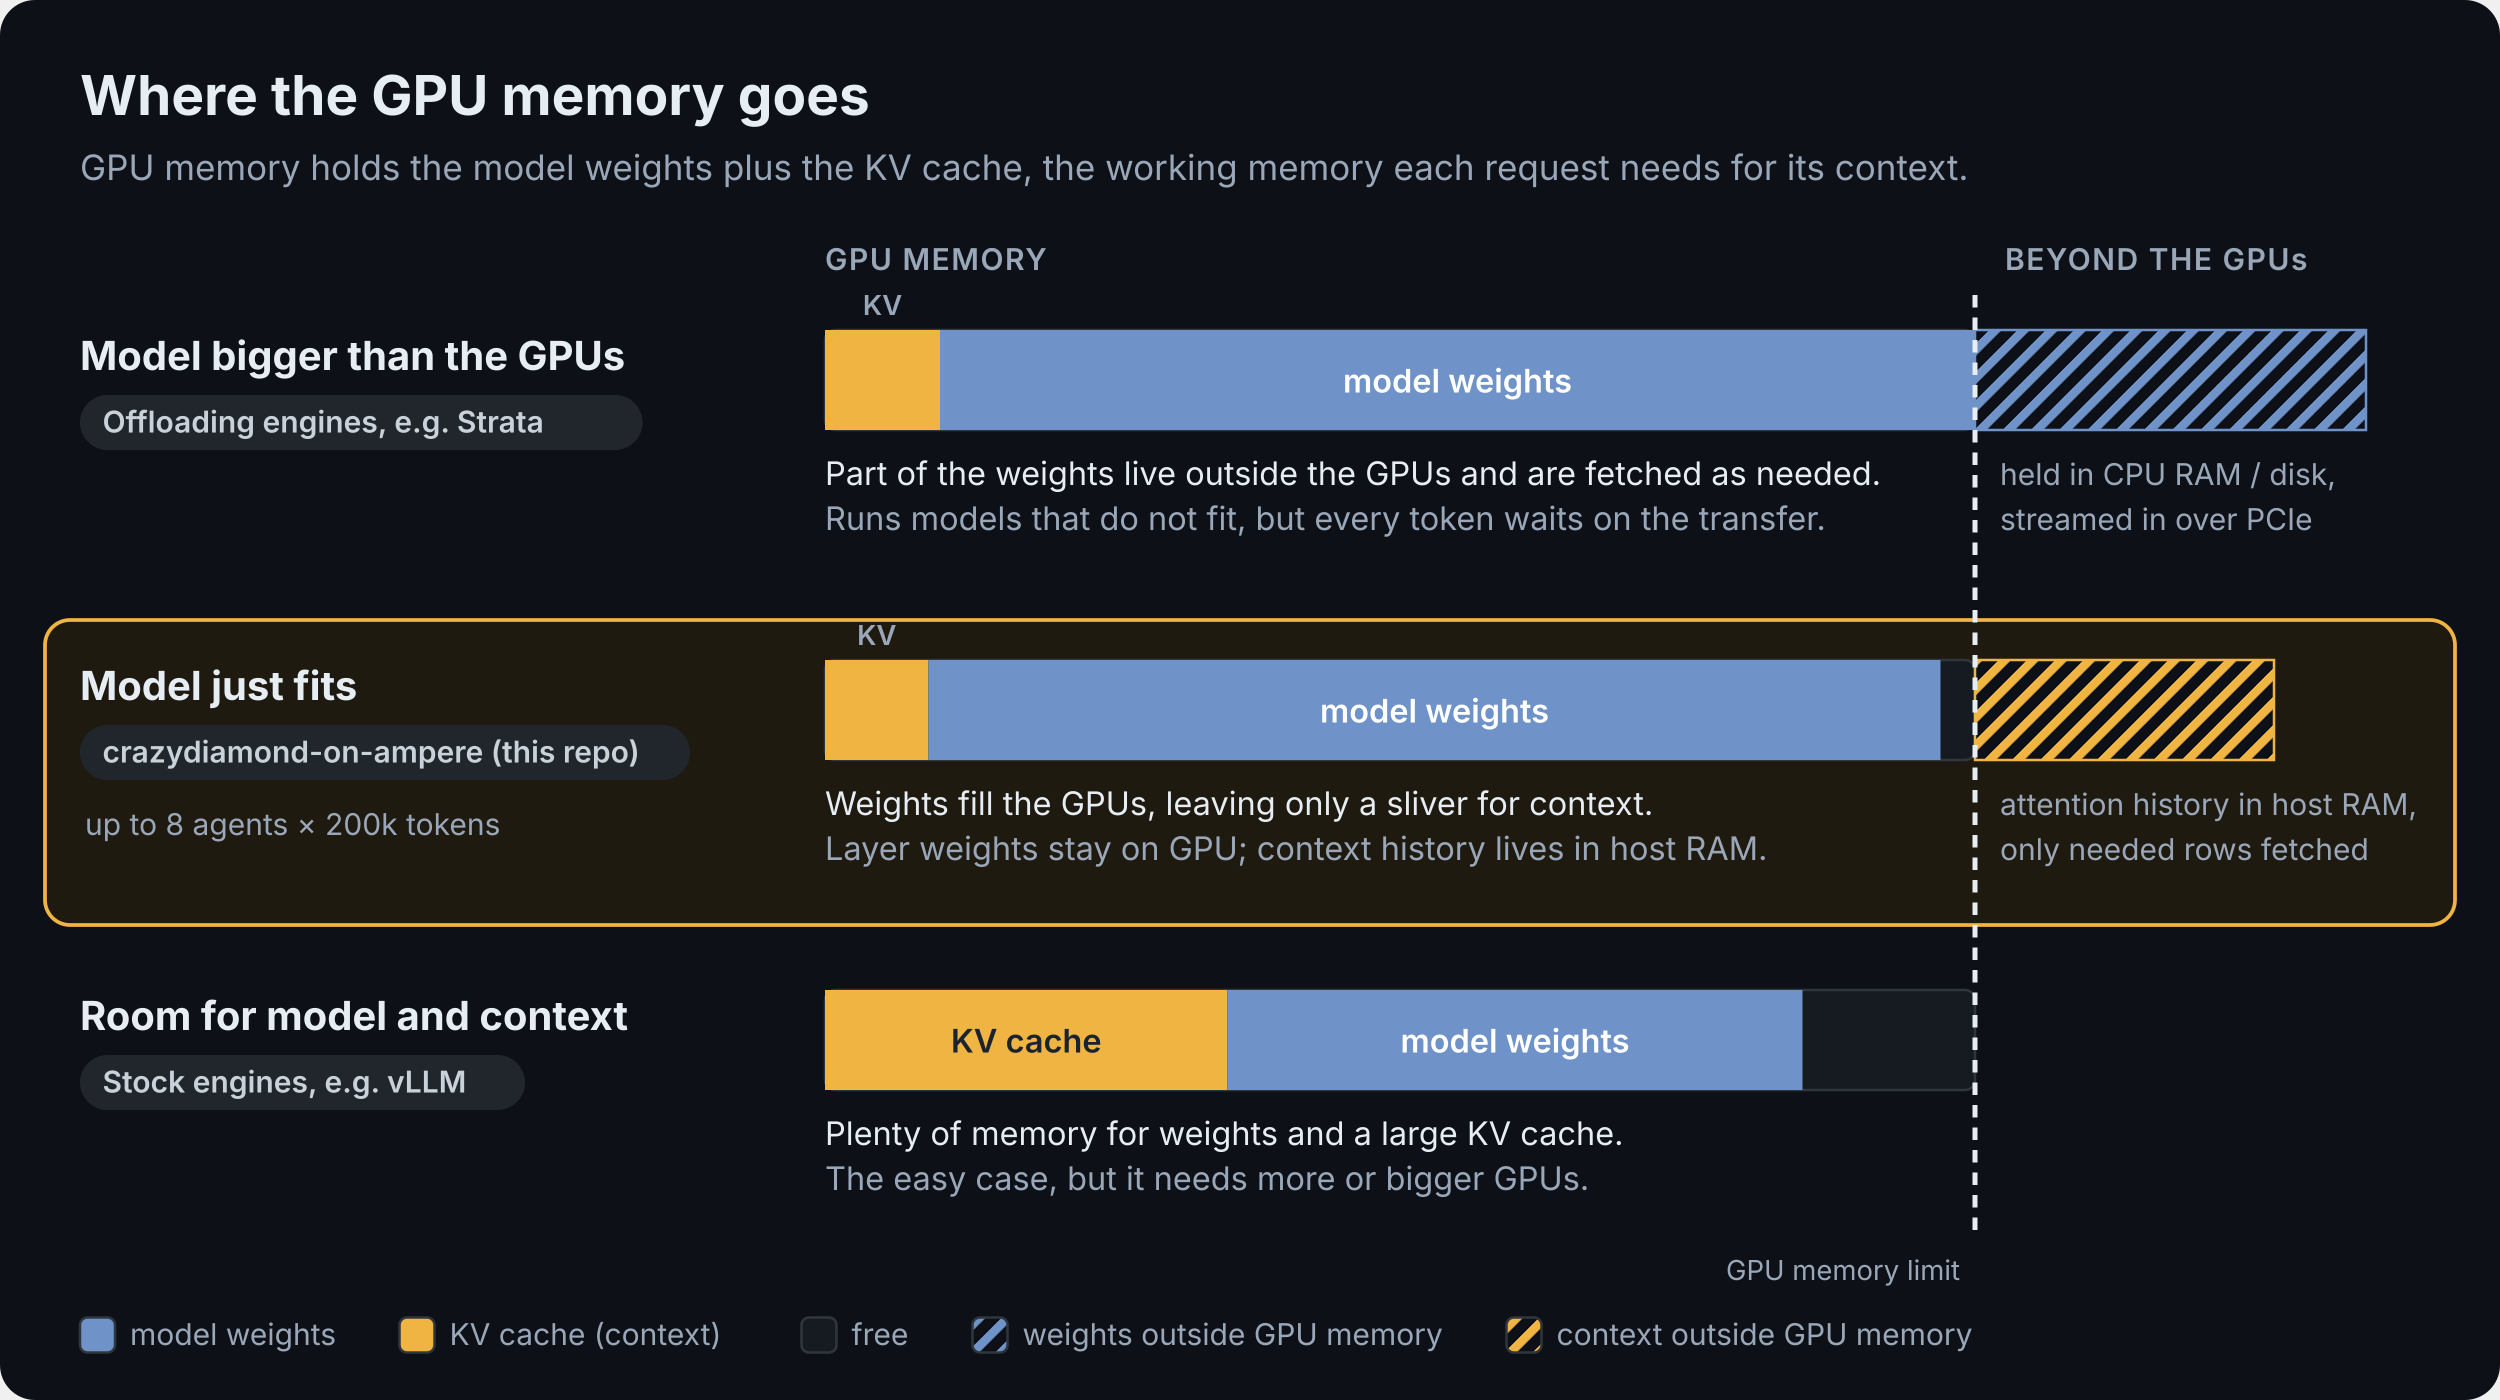
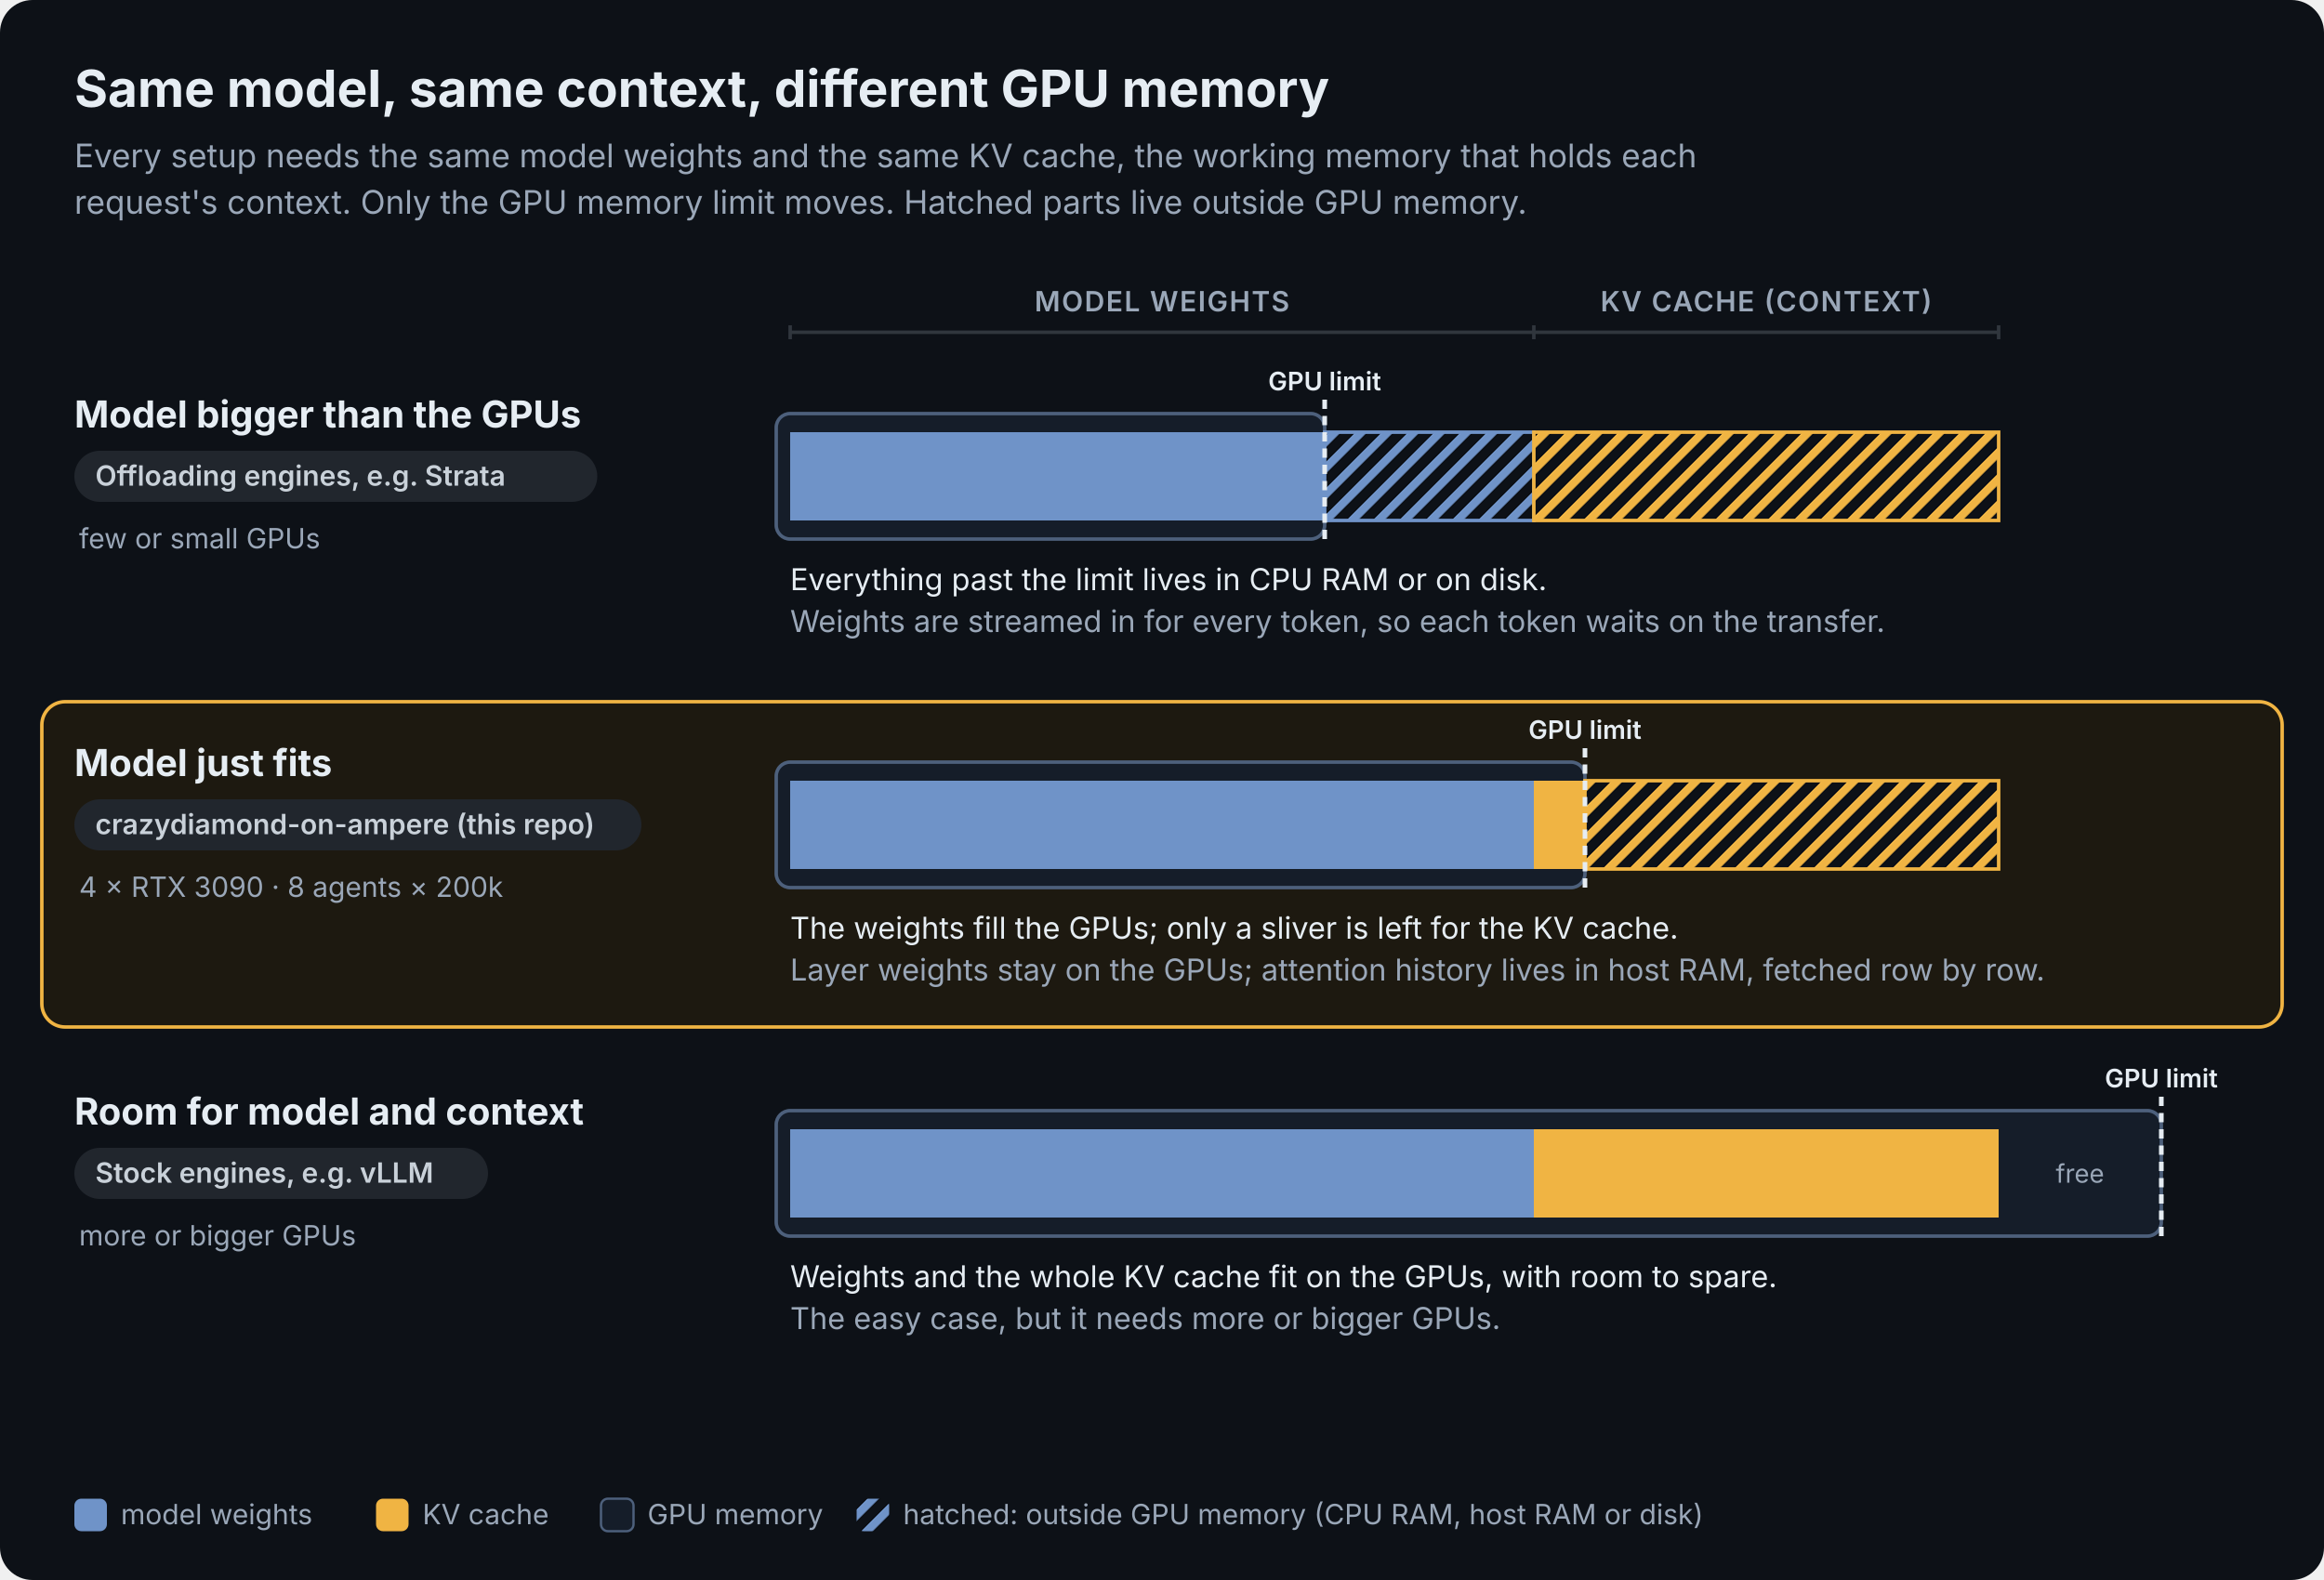
- <svg xmlns="http://www.w3.org/2000/svg" viewBox="0 0 1000 560" width="1000" height="560" font-family="-apple-system, 'Segoe UI', Inter, Helvetica, Arial, sans-serif" role="img" aria-labelledby="t d">
+ <svg xmlns="http://www.w3.org/2000/svg" viewBox="0 0 1000 680" width="1000" height="680" font-family="-apple-system, 'Segoe UI', Inter, Helvetica, Arial, sans-serif" role="img" aria-labelledby="t d">
  <defs>
-     <pattern id="spill" width="8" height="8" patternUnits="userSpaceOnUse" patternTransform="rotate(45)">
+     <pattern id="hw" width="8" height="8" patternUnits="userSpaceOnUse" patternTransform="rotate(45)">
      <rect width="8" height="8" fill="#0d1117" />
      <rect width="3.5" height="8" fill="#6f93c8" />
    </pattern>
-     <pattern id="spillkv" width="8" height="8" patternUnits="userSpaceOnUse" patternTransform="rotate(45)">
+     <pattern id="hk" width="8" height="8" patternUnits="userSpaceOnUse" patternTransform="rotate(45)">
      <rect width="8" height="8" fill="#0d1117" />
      <rect width="3.5" height="8" fill="#f0b443" />
    </pattern>
  </defs>
-   <rect width="1000" height="560" rx="14" fill="#0d1117" />
-   <text x="32" y="46" font-size="22" font-weight="700" fill="#e6edf3">Where the GPU memory goes</text>
-   <text x="32" y="72" font-size="14" fill="#9aa7b8">GPU memory holds the model weights plus the KV cache, the working memory each request needs for its context.</text>
-   <text x="330" y="108" font-size="12" font-weight="600" letter-spacing="0.6" fill="#9aa7b8">GPU MEMORY</text>
-   <text x="802" y="108" font-size="12" font-weight="600" letter-spacing="0.6" fill="#9aa7b8">BEYOND THE GPUs</text>
-   <text x="32" y="148" font-size="16" font-weight="700" fill="#e6edf3">Model bigger than the GPUs</text>
-   <rect x="32" y="158" width="225" height="22" rx="11" fill="#21262d" />
-   <text x="41" y="173" font-size="12" font-weight="600" fill="#c9d1d9">Offloading engines, e.g. Strata</text>
-   <rect x="330" y="132" width="460" height="40" rx="4" fill="#161b22" stroke="#30363d" />
-   <rect x="330.0" y="132" width="46.0" height="40" fill="#f0b443" />
-   <rect x="376.0" y="132" width="414.0" height="40" fill="#6f93c8" />
-   <text x="583.0" y="157" font-size="13" font-weight="600" text-anchor="middle" fill="#ffffff">model weights</text>
-   <text x="353.0" y="126" font-size="11" font-weight="600" text-anchor="middle" fill="#9aa7b8">KV</text>
-   <rect x="790" y="132" width="156.4" height="40" fill="url(#spill)" stroke="#6f93c8" />
-   <text x="800" y="194" font-size="12" fill="#9aa7b8">held in CPU RAM / disk,</text>
-   <text x="800" y="212" font-size="12" fill="#9aa7b8">streamed in over PCIe</text>
-   <text x="330" y="194" font-size="13" fill="#e6edf3">Part of the weights live outside the GPUs and are fetched as needed.</text>
-   <text x="330" y="212" font-size="13" fill="#9aa7b8">Runs models that do not fit, but every token waits on the transfer.</text>
-   <rect x="18" y="248" width="964" height="122" rx="10" fill="#1f1a10" stroke="#f0b443" stroke-width="1.5" />
-   <text x="32" y="280" font-size="16" font-weight="700" fill="#e6edf3">Model just fits</text>
-   <rect x="32" y="290" width="244" height="22" rx="11" fill="#21262d" />
-   <text x="41" y="305" font-size="12" font-weight="600" fill="#c9d1d9">crazydiamond-on-ampere (this repo)</text>
-   <text x="34" y="334" font-size="12" fill="#9aa7b8">up to 8 agents × 200k tokens</text>
-   <rect x="330" y="264" width="460" height="40" rx="4" fill="#161b22" stroke="#30363d" />
-   <rect x="330.0" y="264" width="41.4" height="40" fill="#f0b443" />
-   <rect x="371.4" y="264" width="404.8" height="40" fill="#6f93c8" />
-   <text x="573.8" y="289" font-size="13" font-weight="600" text-anchor="middle" fill="#ffffff">model weights</text>
-   <text x="350.7" y="258" font-size="11" font-weight="600" text-anchor="middle" fill="#9aa7b8">KV</text>
-   <rect x="790" y="264" width="119.6" height="40" fill="url(#spillkv)" stroke="#f0b443" />
-   <text x="800" y="326" font-size="12" fill="#9aa7b8">attention history in host RAM,</text>
-   <text x="800" y="344" font-size="12" fill="#9aa7b8">only needed rows fetched</text>
-   <text x="330" y="326" font-size="13" fill="#e6edf3">Weights fill the GPUs, leaving only a sliver for context.</text>
-   <text x="330" y="344" font-size="13" fill="#9aa7b8">Layer weights stay on GPU; context history lives in host RAM.</text>
-   <text x="32" y="412" font-size="16" font-weight="700" fill="#e6edf3">Room for model and context</text>
-   <rect x="32" y="422" width="178" height="22" rx="11" fill="#21262d" />
-   <text x="41" y="437" font-size="12" font-weight="600" fill="#c9d1d9">Stock engines, e.g. vLLM</text>
-   <rect x="330" y="396" width="460" height="40" rx="4" fill="#161b22" stroke="#30363d" />
-   <rect x="330.0" y="396" width="161.0" height="40" fill="#f0b443" />
-   <rect x="491.0" y="396" width="230.0" height="40" fill="#6f93c8" />
-   <text x="606.0" y="421" font-size="13" font-weight="600" text-anchor="middle" fill="#ffffff">model weights</text>
-   <text x="410.5" y="421" font-size="13" font-weight="600" text-anchor="middle" fill="#1b2330">KV cache</text>
-   <text x="330" y="458" font-size="13" fill="#e6edf3">Plenty of memory for weights and a large KV cache.</text>
-   <text x="330" y="476" font-size="13" fill="#9aa7b8">The easy case, but it needs more or bigger GPUs.</text>
-   <line x1="790" y1="118" x2="790" y2="496" stroke="#e6edf3" stroke-width="2" stroke-dasharray="5 4" />
-   <text x="784" y="512" font-size="11" text-anchor="end" fill="#9aa7b8">GPU memory limit</text>
-   <rect x="32" y="527" width="14" height="14" rx="3" fill="#6f93c8" stroke="#30363d" />
-   <text x="52" y="538" font-size="12" fill="#9aa7b8">model weights</text>
-   <rect x="159.8" y="527" width="14" height="14" rx="3" fill="#f0b443" stroke="#30363d" />
-   <text x="179.8" y="538" font-size="12" fill="#9aa7b8">KV cache (context)</text>
-   <rect x="320.6" y="527" width="14" height="14" rx="3" fill="#161b22" stroke="#30363d" />
-   <text x="340.6" y="538" font-size="12" fill="#9aa7b8">free</text>
-   <rect x="389.0" y="527" width="14" height="14" rx="3" fill="url(#spill)" stroke="#30363d" />
-   <text x="409.0" y="538" font-size="12" fill="#9aa7b8">weights outside GPU memory</text>
-   <rect x="602.6" y="527" width="14" height="14" rx="3" fill="url(#spillkv)" stroke="#30363d" />
-   <text x="622.6" y="538" font-size="12" fill="#9aa7b8">context outside GPU memory</text>
+   <rect width="1000" height="680" rx="14" fill="#0d1117" />
+   <text x="32" y="46" font-size="22" font-weight="700" fill="#e6edf3">Same model, same context, different GPU memory</text>
+   <text x="32" y="72" font-size="14" fill="#9aa7b8">Every setup needs the same model weights and the same KV cache, the working memory that holds each</text>
+   <text x="32" y="92" font-size="14" fill="#9aa7b8">request's context. Only the GPU memory limit moves. Hatched parts live outside GPU memory.</text>
+   <text x="500.0" y="134" font-size="12" font-weight="600" letter-spacing="0.6" text-anchor="middle" fill="#9aa7b8">MODEL WEIGHTS</text>
+   <text x="760.0" y="134" font-size="12" font-weight="600" letter-spacing="0.6" text-anchor="middle" fill="#9aa7b8">KV CACHE (CONTEXT)</text>
+   <line x1="340" y1="140" x2="340" y2="146" stroke="#30363d" stroke-width="1.5" />
+   <line x1="660" y1="140" x2="660" y2="146" stroke="#30363d" stroke-width="1.5" />
+   <line x1="860" y1="140" x2="860" y2="146" stroke="#30363d" stroke-width="1.5" />
+   <line x1="340" y1="143" x2="860" y2="143" stroke="#30363d" stroke-width="1.5" />
+   <text x="32" y="184" font-size="16" font-weight="700" fill="#e6edf3">Model bigger than the GPUs</text>
+   <rect x="32" y="194" width="225" height="22" rx="11" fill="#21262d" />
+   <text x="41" y="209" font-size="12" font-weight="600" fill="#c9d1d9">Offloading engines, e.g. Strata</text>
+   <text x="34" y="236" font-size="12" fill="#9aa7b8">few or small GPUs</text>
+   <rect x="334" y="178" width="236" height="54" rx="6" fill="#151d29" stroke="#4d607c" stroke-width="1.5" />
+   <rect x="340" y="186" width="230" height="38" fill="#6f93c8" />
+   <rect x="570" y="186" width="90" height="38" fill="url(#hw)" stroke="#6f93c8" stroke-width="1.5" />
+   <rect x="660" y="186" width="200" height="38" fill="url(#hk)" stroke="#f0b443" stroke-width="1.5" />
+   <line x1="570" y1="172" x2="570" y2="234" stroke="#e6edf3" stroke-width="2" stroke-dasharray="4 3" />
+   <text x="570" y="168" font-size="11" font-weight="600" text-anchor="middle" fill="#e6edf3">GPU limit</text>
+   <text x="340" y="254" font-size="13" fill="#e6edf3">Everything past the limit lives in CPU RAM or on disk.</text>
+   <text x="340" y="272" font-size="13" fill="#9aa7b8">Weights are streamed in for every token, so each token waits on the transfer.</text>
+   <rect x="18" y="302" width="964" height="140" rx="10" fill="#1d1910" stroke="#f0b443" stroke-width="1.5" />
+   <text x="32" y="334" font-size="16" font-weight="700" fill="#e6edf3">Model just fits</text>
+   <rect x="32" y="344" width="244" height="22" rx="11" fill="#21262d" />
+   <text x="41" y="359" font-size="12" font-weight="600" fill="#c9d1d9">crazydiamond-on-ampere (this repo)</text>
+   <text x="34" y="386" font-size="12" fill="#9aa7b8">4 × RTX 3090 · 8 agents × 200k</text>
+   <rect x="334" y="328" width="348" height="54" rx="6" fill="#151d29" stroke="#4d607c" stroke-width="1.5" />
+   <rect x="340" y="336" width="320" height="38" fill="#6f93c8" />
+   <rect x="660" y="336" width="22" height="38" fill="#f0b443" />
+   <rect x="682" y="336" width="178" height="38" fill="url(#hk)" stroke="#f0b443" stroke-width="1.5" />
+   <line x1="682" y1="322" x2="682" y2="384" stroke="#e6edf3" stroke-width="2" stroke-dasharray="4 3" />
+   <text x="682" y="318" font-size="11" font-weight="600" text-anchor="middle" fill="#e6edf3">GPU limit</text>
+   <text x="340" y="404" font-size="13" fill="#e6edf3">The weights fill the GPUs; only a sliver is left for the KV cache.</text>
+   <text x="340" y="422" font-size="13" fill="#9aa7b8">Layer weights stay on the GPUs; attention history lives in host RAM, fetched row by row.</text>
+   <text x="32" y="484" font-size="16" font-weight="700" fill="#e6edf3">Room for model and context</text>
+   <rect x="32" y="494" width="178" height="22" rx="11" fill="#21262d" />
+   <text x="41" y="509" font-size="12" font-weight="600" fill="#c9d1d9">Stock engines, e.g. vLLM</text>
+   <text x="34" y="536" font-size="12" fill="#9aa7b8">more or bigger GPUs</text>
+   <rect x="334" y="478" width="596" height="54" rx="6" fill="#151d29" stroke="#4d607c" stroke-width="1.5" />
+   <rect x="340" y="486" width="320" height="38" fill="#6f93c8" />
+   <rect x="660" y="486" width="200" height="38" fill="#f0b443" />
+   <line x1="930" y1="472" x2="930" y2="534" stroke="#e6edf3" stroke-width="2" stroke-dasharray="4 3" />
+   <text x="930" y="468" font-size="11" font-weight="600" text-anchor="middle" fill="#e6edf3">GPU limit</text>
+   <text x="895.0" y="509.0" font-size="11" text-anchor="middle" fill="#9aa7b8">free</text>
+   <text x="340" y="554" font-size="13" fill="#e6edf3">Weights and the whole KV cache fit on the GPUs, with room to spare.</text>
+   <text x="340" y="572" font-size="13" fill="#9aa7b8">The easy case, but it needs more or bigger GPUs.</text>
+   <rect x="32" y="645" width="14" height="14" rx="3" fill="#6f93c8" />
+   <text x="52" y="656" font-size="12" fill="#9aa7b8">model weights</text>
+   <rect x="161.8" y="645" width="14" height="14" rx="3" fill="#f0b443" />
+   <text x="181.8" y="656" font-size="12" fill="#9aa7b8">KV cache</text>
+   <rect x="258.6" y="645" width="14" height="14" rx="3" fill="#151d29" stroke="#4d607c" />
+   <text x="278.6" y="656" font-size="12" fill="#9aa7b8">GPU memory</text>
+   <rect x="368.6" y="645" width="14" height="14" rx="3" fill="url(#hw)" />
+   <text x="388.6" y="656" font-size="12" fill="#9aa7b8">hatched: outside GPU memory (CPU RAM, host RAM or disk)</text>
</svg>
